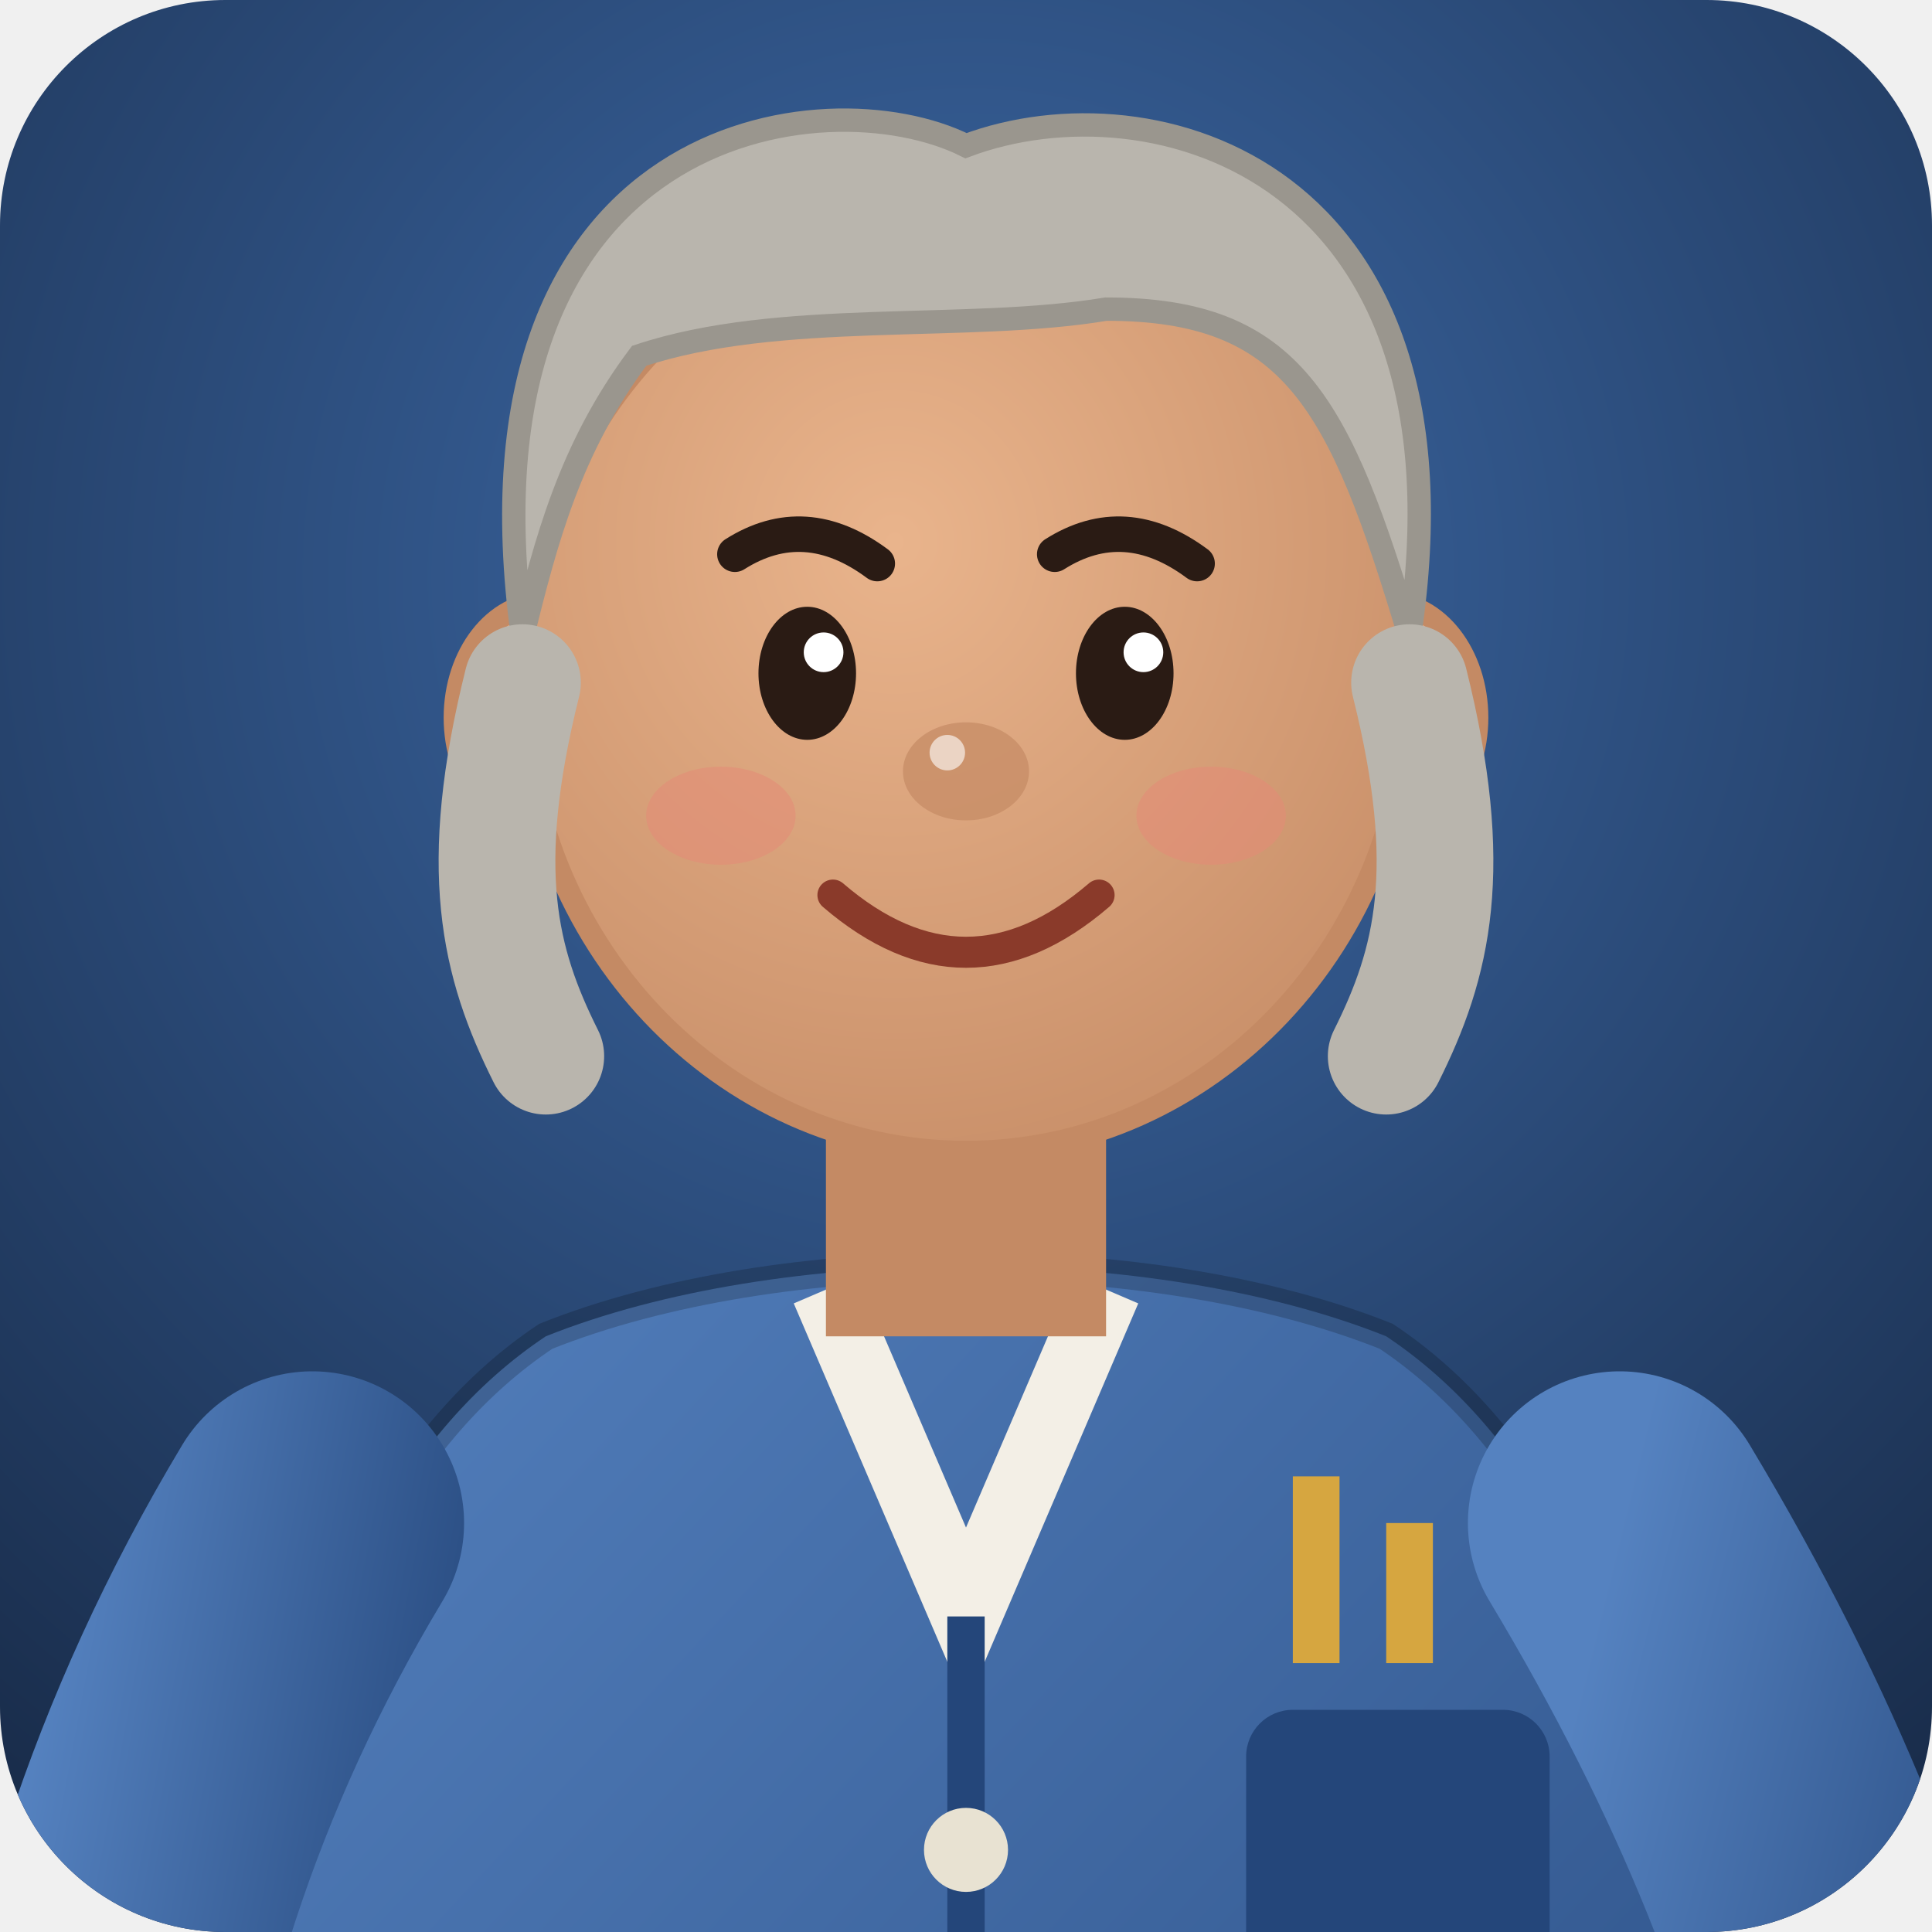
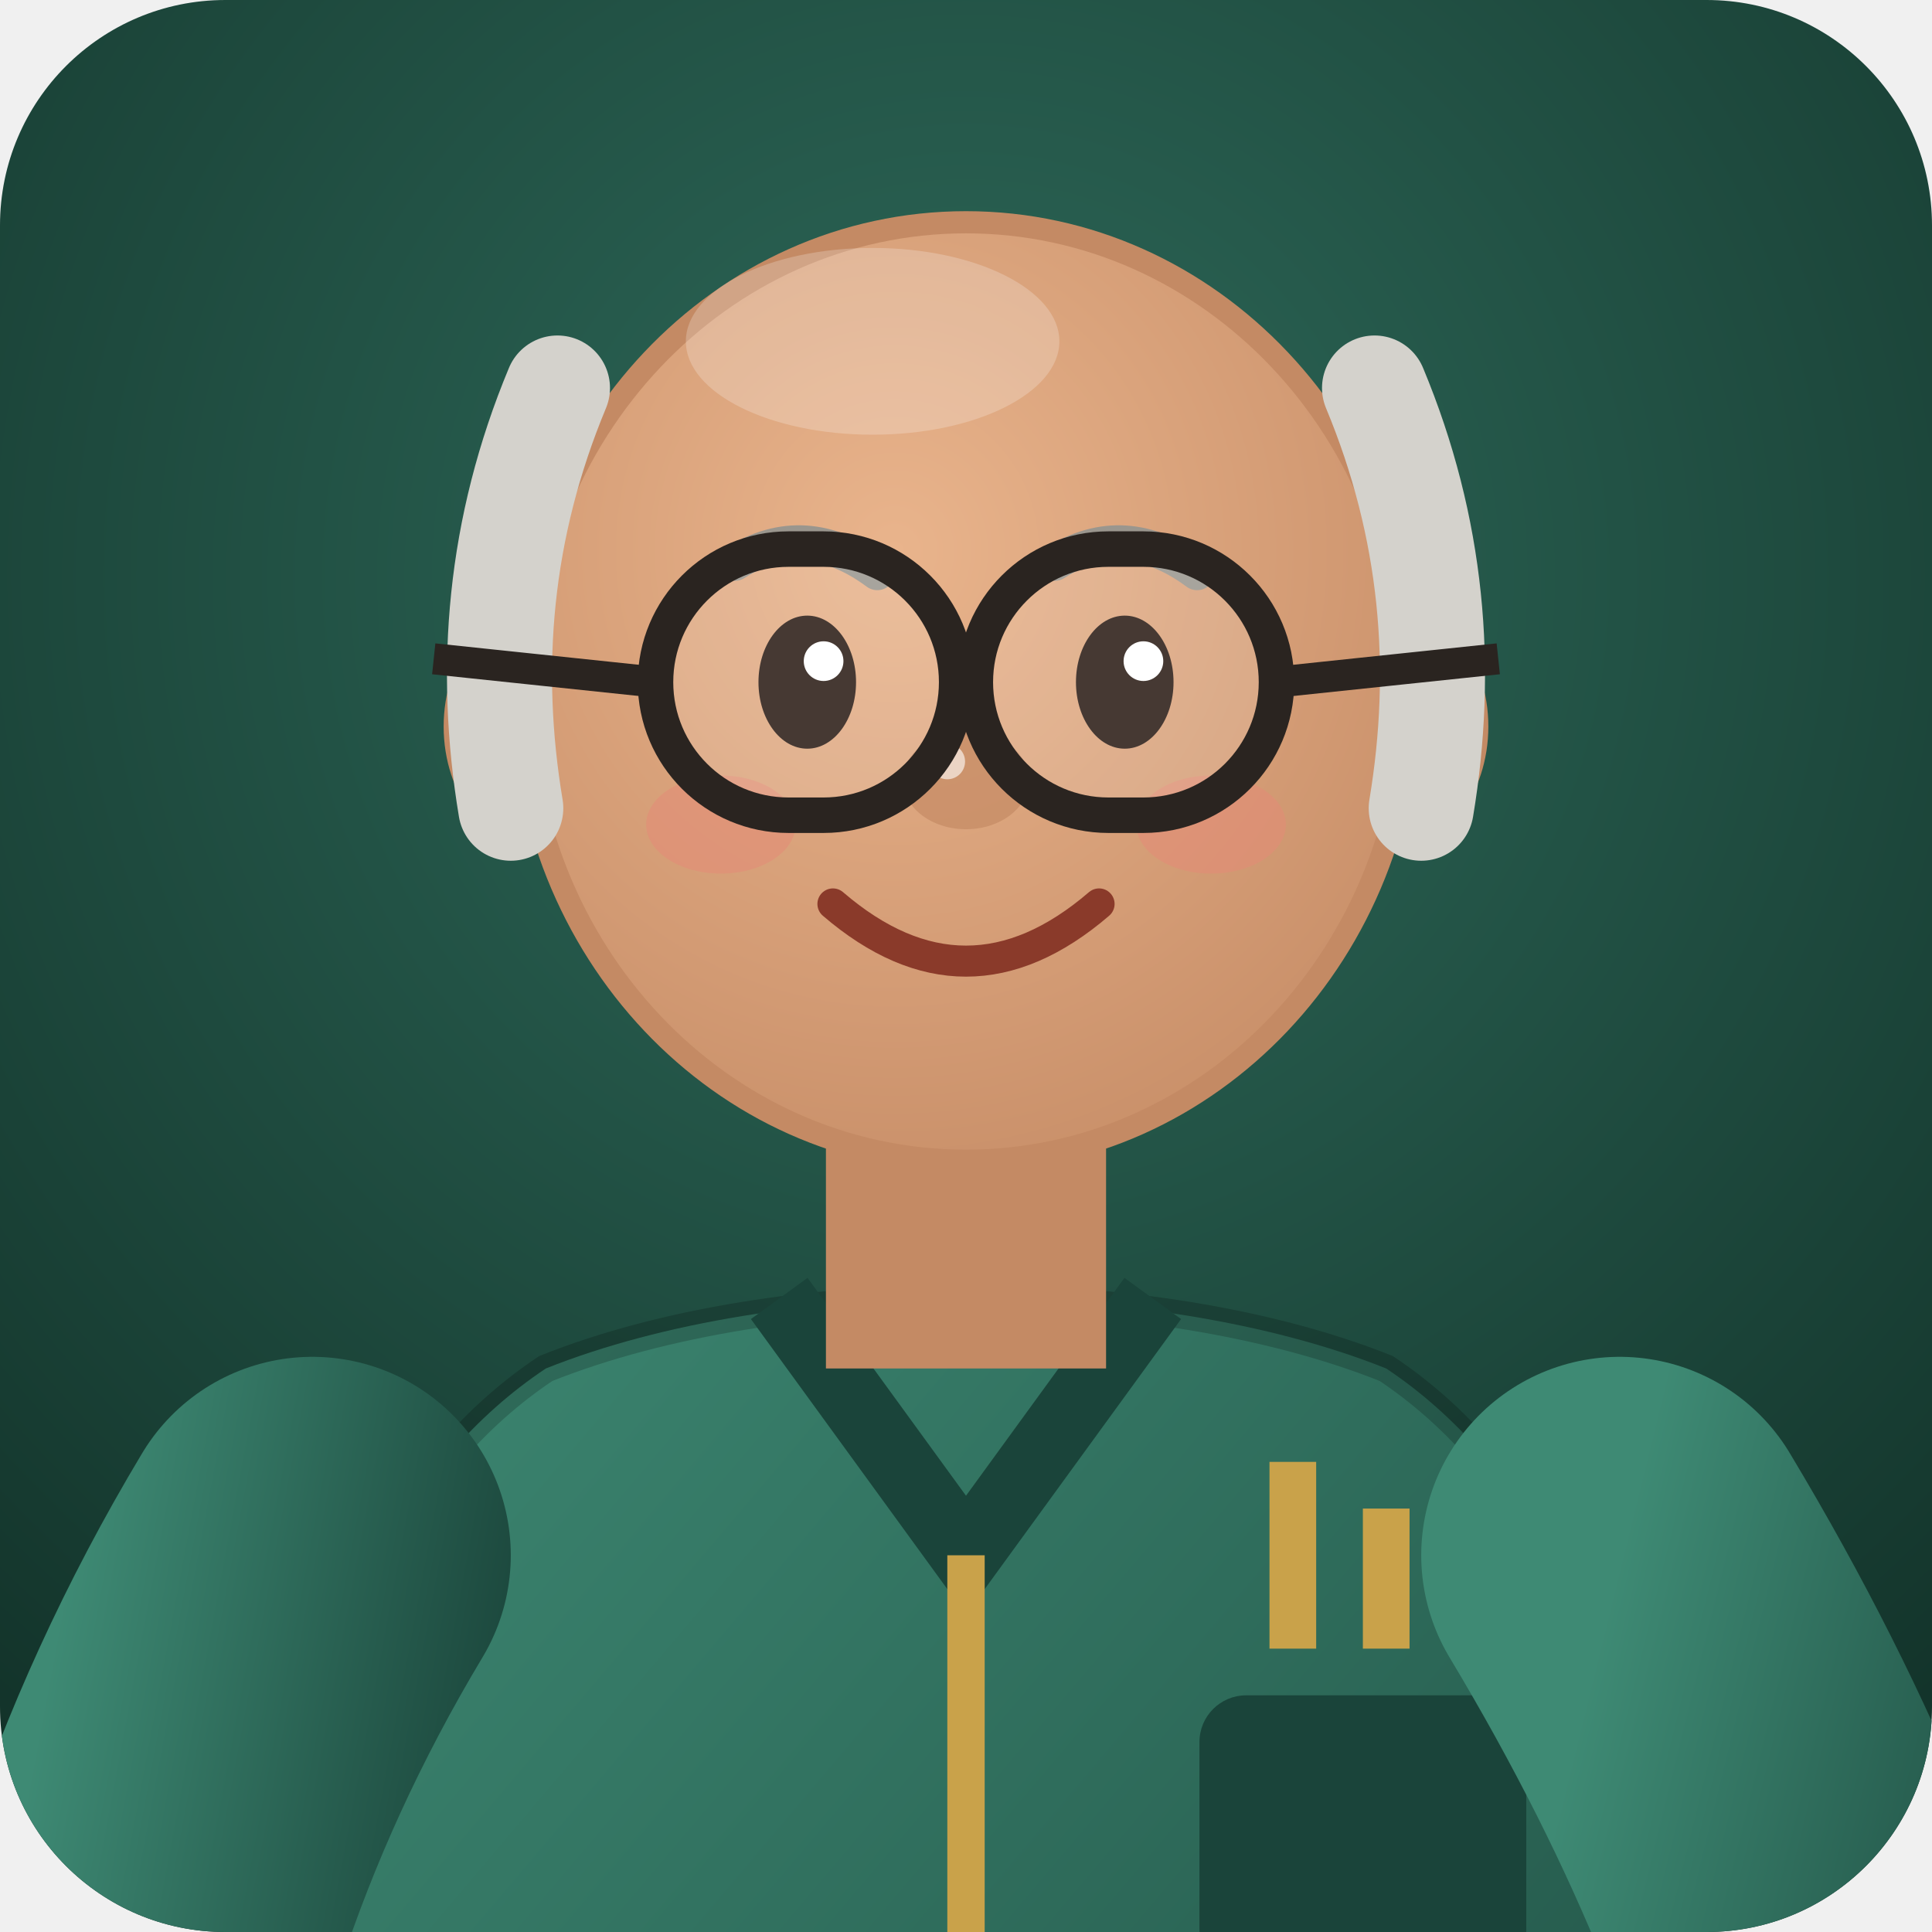
<svg xmlns="http://www.w3.org/2000/svg" viewBox="0 0 120 120">
  <defs>
    <clipPath id="clip">
      <rect width="120" height="120" rx="14" />
    </clipPath>
    <radialGradient id="bg" cx="0.5" cy="0.3" r="0.9">
-       <stop offset="0" stop-color="#3d6aa8" />
-       <stop offset="1" stop-color="#14243e" />
+       <stop offset="0" stop-color="#2e6a5a" />
+       <stop offset="1" stop-color="#0e2a22" />
    </radialGradient>
  </defs>
  <g clip-path="url(#clip)">
    <rect width="120" height="120" fill="url(#bg)" />
-     <g transform="translate(60 286) scale(1.45)">
+     <g transform="translate(60 288) scale(1.45)">
      <defs>
        <linearGradient id="pRKiel" x1="0" y1="0" x2="1" y2="1">
-           <stop offset="0" stop-color="#5582c0" />
-           <stop offset="1" stop-color="#24467a" />
+           <stop offset="0" stop-color="#3e8a74" />
+           <stop offset="1" stop-color="#1a443a" />
        </linearGradient>
      </defs>
-       <path d="M-18 -76 L-17 -4 L-5 -4 L-6 -76Z M18 -76 L17 -4 L5 -4 L6 -76Z" fill="#3b3f4a" stroke="#00000030" stroke-width="1" />
-       <path d="M-21 -1 C-21 -9 -6 -10 -4 -6 L-4 0 Z M21 -1 C21 -9 6 -10 4 -6 L4 0 Z" fill="#c99b4a" />
-       <path d="M-24 0 C-26 -10 -8 -12 -3 -6 L-3 0Z M24 0 C26 -10 8 -12 3 -6 L3 0Z" fill="#d8ac58" stroke="#9a7230" stroke-width="1.4" />
-       <path d="M-32 -74 C-34 -110 -30 -132 -18 -140 C-8 -144 8 -144 18 -140 C30 -132 34 -110 32 -74 L36 -66 L-36 -66Z" fill="url(#pRKiel)" stroke="#00000030" stroke-width="1.2" />
-       <path d="M-6 -142 L0 -128 L6 -142" stroke="#f3efe6" stroke-width="3" fill="none" />
-       <path d="M0 -128 V-80" stroke="#24467a" stroke-width="1.6" />
-       <g fill="#e8e2d2">
-         <circle cx="0" cy="-118" r="1.8" />
-         <circle cx="0" cy="-104" r="1.8" />
-         <circle cx="0" cy="-90" r="1.8" />
-       </g>
-       <rect x="12" y="-124" width="13" height="12" rx="2" fill="#24467a" />
-       <path d="M15 -126 v-8 M19 -126 v-6" stroke="#d6a640" stroke-width="2" />
-       <path d="M-34 -80 Q0 -72 34 -80 L34 -72 Q0 -64 -34 -72Z" fill="#7a4a26" />
-       <rect x="-5" y="-80" width="10" height="8" fill="none" stroke="#d6a640" stroke-width="2" />
-       <path d="M-30 -74 l-4 24 l12 0 l2 -22Z" fill="#8a5a32" />
-       <path d="M-27 -66 l-2 -14 M-23 -66 l1 -16" stroke="#9aa0a6" stroke-width="2.4" />
-       <path d="M-28 -132 C-40 -112 -40 -92 -36 -76" stroke="url(#pRKiel)" stroke-width="13" fill="none" stroke-linecap="round" />
+       <path d="M-18 -76 L-17 -4 L-5 -4 L-6 -76Z M18 -76 L17 -4 L5 -4 L6 -76Z" fill="#2e6a5a" stroke="#00000030" stroke-width="1" />
+       <path d="M-21 -1 C-21 -9 -6 -10 -4 -6 L-4 0 Z M21 -1 C21 -9 6 -10 4 -6 L4 0 Z" fill="#2a2420" />
+       <path d="M-24 0 C-26 -10 -8 -12 -3 -6 L-3 0Z M24 0 C26 -10 8 -12 3 -6 L3 0Z" fill="#2a2420" />
+       <path d="M-32 -66 C-34 -110 -30 -132 -18 -140 C-8 -144 8 -144 18 -140 C30 -132 34 -110 32 -66Z" fill="url(#pRKiel)" stroke="#00000030" stroke-width="1.2" />
+       <path d="M-8 -143 L0 -132 L8 -143" stroke="#1a443a" stroke-width="3" fill="none" />
+       <path d="M0 -132 V-70" stroke="#c9a24a" stroke-width="1.6" />
+       <rect x="10" y="-126" width="14" height="12" rx="2" fill="#1a443a" />
+       <path d="M14 -128 v-8 M18 -128 v-6" stroke="#c9a24a" stroke-width="2" />
+       <path d="M-30 -78 h60" stroke="#1a443a" stroke-width="3" />
+       <path d="M-28 -132 C-40 -112 -40 -92 -36 -76" stroke="url(#pRKiel)" stroke-width="17" fill="none" stroke-linecap="round" />
      <ellipse cx="-36" cy="-70" rx="6.5" ry="7.2" fill="#e9b48c" stroke="#c48a64" stroke-width="0.91" />
      <path d="M-37.3 -75.8 q5.9 -0.7 5.9 4.5" stroke="#c48a64" stroke-width="0.91" fill="none" opacity=".6" />
-       <path d="M28 -132 C40 -112 42 -96 40 -80" stroke="url(#pRKiel)" stroke-width="13" fill="none" stroke-linecap="round" />
+       <path d="M28 -132 C40 -112 42 -96 40 -80" stroke="url(#pRKiel)" stroke-width="17" fill="none" stroke-linecap="round" />
      <ellipse cx="40" cy="-74" rx="6.5" ry="7.2" fill="#e9b48c" stroke="#c48a64" stroke-width="0.91" />
      <path d="M38.7 -79.8 q5.9 -0.7 5.9 4.5" stroke="#c48a64" stroke-width="0.91" fill="none" opacity=".6" />
      <rect x="-6" y="-152" width="12" height="12" fill="#c48a64" />
      <defs>
        <radialGradient id="pRSk" cx="0.42" cy="0.35" r="0.8">
          <stop offset="0" stop-color="#e9b48c" />
          <stop offset="1" stop-color="#c48a64" />
        </radialGradient>
      </defs>
-       <ellipse cx="-18.1" cy="-166.5" rx="3.8" ry="4.9" fill="#e9b48c" stroke="#c48a64" stroke-width="0.95" />
-       <ellipse cx="18.1" cy="-166.5" rx="3.8" ry="4.9" fill="#e9b48c" stroke="#c48a64" stroke-width="0.95" />
-       <ellipse cx="0" cy="-168" rx="19" ry="20.1" fill="url(#pRSk)" stroke="#c48a64" stroke-width="0.95" />
-       <ellipse cx="-6.8" cy="-168.4" rx="2.09" ry="2.85" fill="#2a1b14" />
-       <circle cx="-6.1" cy="-169.3" r="0.85" fill="#fff" />
-       <path d="M-9.9 -173.5 q3.0 -1.9 6.1 0.4" stroke="#2a1b14" stroke-width="1.52" fill="none" stroke-linecap="round" />
-       <ellipse cx="6.8" cy="-168.4" rx="2.09" ry="2.85" fill="#2a1b14" />
-       <circle cx="7.6" cy="-169.3" r="0.85" fill="#fff" />
-       <path d="M3.8 -173.5 q3.0 -1.9 6.1 0.4" stroke="#2a1b14" stroke-width="1.52" fill="none" stroke-linecap="round" />
-       <ellipse cx="-10.5" cy="-162.3" rx="3.2" ry="2.1" fill="#e48a76" opacity=".55" />
-       <ellipse cx="10.5" cy="-162.3" rx="3.2" ry="2.1" fill="#e48a76" opacity=".55" />
-       <ellipse cx="0" cy="-164.2" rx="2.7" ry="2.1" fill="#c48a64" opacity=".7" />
-       <circle cx="-0.8" cy="-165.0" r="0.76" fill="#fff" opacity=".6" />
-       <path d="M-5.7 -158.9 q5.7 4.9 11.4 0" stroke="#8a3a2a" stroke-width="1.33" fill="none" stroke-linecap="round" />
-       <path d="M-19 -170 C-22 -192 -6 -194 0 -191 C8 -194 22 -190 19 -170 C16 -180 14 -184 6 -184 C0 -183 -8 -184 -14 -182 C-17 -178 -18 -174 -19 -170Z" fill="#b9b5ad" stroke="#9a968e" stroke-width="1" />
-       <path d="M-19 -168 C-21 -160 -20 -156 -18 -152 M19 -168 C21 -160 20 -156 18 -152" stroke="#b9b5ad" stroke-width="5" fill="none" stroke-linecap="round" />
+       <ellipse cx="-18.1" cy="-167.5" rx="3.8" ry="4.9" fill="#e9b48c" stroke="#c48a64" stroke-width="0.95" />
+       <ellipse cx="18.1" cy="-167.5" rx="3.8" ry="4.9" fill="#e9b48c" stroke="#c48a64" stroke-width="0.95" />
+       <ellipse cx="0" cy="-169" rx="19" ry="20.1" fill="url(#pRSk)" stroke="#c48a64" stroke-width="0.95" />
+       <ellipse cx="-6.8" cy="-169.4" rx="2.09" ry="2.85" fill="#2a1b14" />
+       <circle cx="-6.1" cy="-170.3" r="0.85" fill="#fff" />
+       <path d="M-9.9 -174.5 q3.0 -1.9 6.1 0.4" stroke="#9a968e" stroke-width="1.52" fill="none" stroke-linecap="round" />
+       <ellipse cx="6.8" cy="-169.4" rx="2.09" ry="2.85" fill="#2a1b14" />
+       <circle cx="7.6" cy="-170.3" r="0.85" fill="#fff" />
+       <path d="M3.8 -174.5 q3.0 -1.9 6.1 0.4" stroke="#9a968e" stroke-width="1.52" fill="none" stroke-linecap="round" />
+       <ellipse cx="-10.5" cy="-163.3" rx="3.2" ry="2.1" fill="#e48a76" opacity=".55" />
+       <ellipse cx="10.5" cy="-163.3" rx="3.2" ry="2.1" fill="#e48a76" opacity=".55" />
+       <ellipse cx="0" cy="-165.2" rx="2.7" ry="2.1" fill="#c48a64" opacity=".7" />
+       <circle cx="-0.8" cy="-166.0" r="0.76" fill="#fff" opacity=".6" />
+       <path d="M-5.7 -159.9 q5.7 4.9 11.4 0" stroke="#8a3a2a" stroke-width="1.33" fill="none" stroke-linecap="round" />
+       <ellipse cx="-4" cy="-184" rx="8" ry="4" fill="#fff" opacity=".22" />
+       <path d="M-17.5 -182 C-20 -176 -20.5 -170 -19.5 -164 M17.5 -182 C20 -176 20.5 -170 19.5 -164" stroke="#d4d2cc" stroke-width="4.5" fill="none" stroke-linecap="round" />
+       <g fill="#ffffff22" stroke="#2a2420" stroke-width="1.52">
+         <rect x="-13.3" y="-175.1" width="12.9" height="11.4" rx="5.7" />
+         <rect x="0.4" y="-175.1" width="12.9" height="11.4" rx="5.7" />
+       </g>
+       <path d="M-0.4 -169.4 q0.4 -1.5 0.8 0 M-13.3 -169.4 l-9.5 -1.0 M13.3 -169.4 l9.5 -1.0" stroke="#2a2420" stroke-width="1.33" fill="none" />
    </g>
  </g>
</svg>
